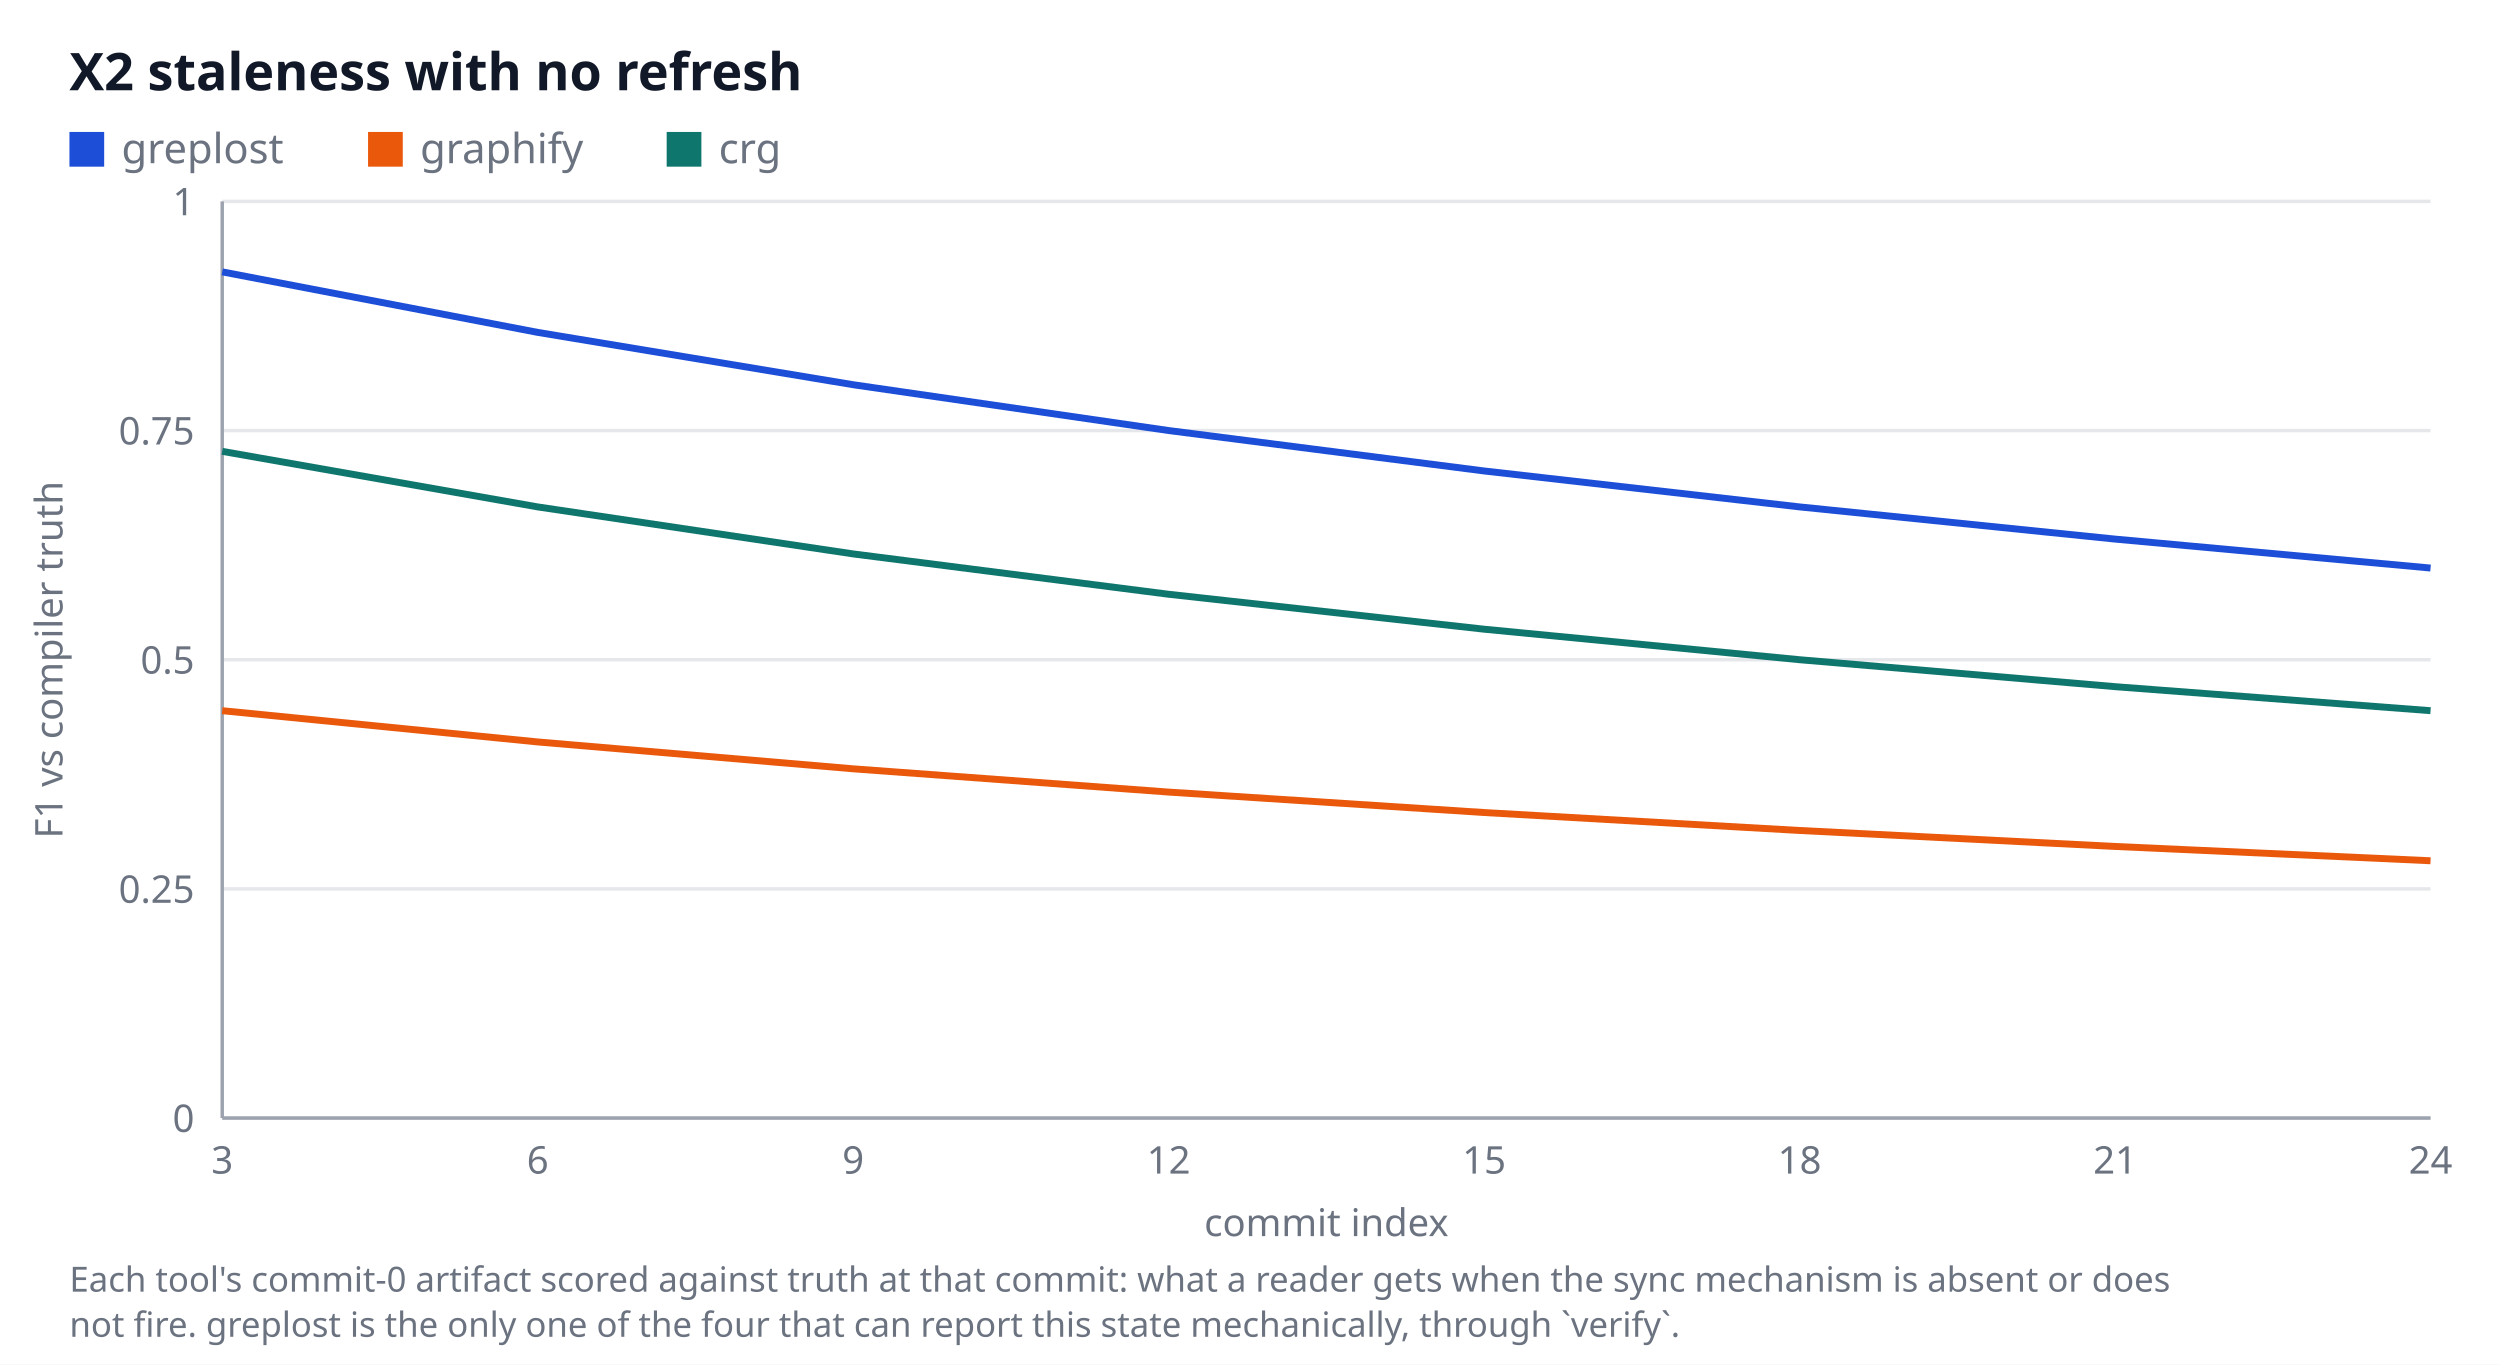
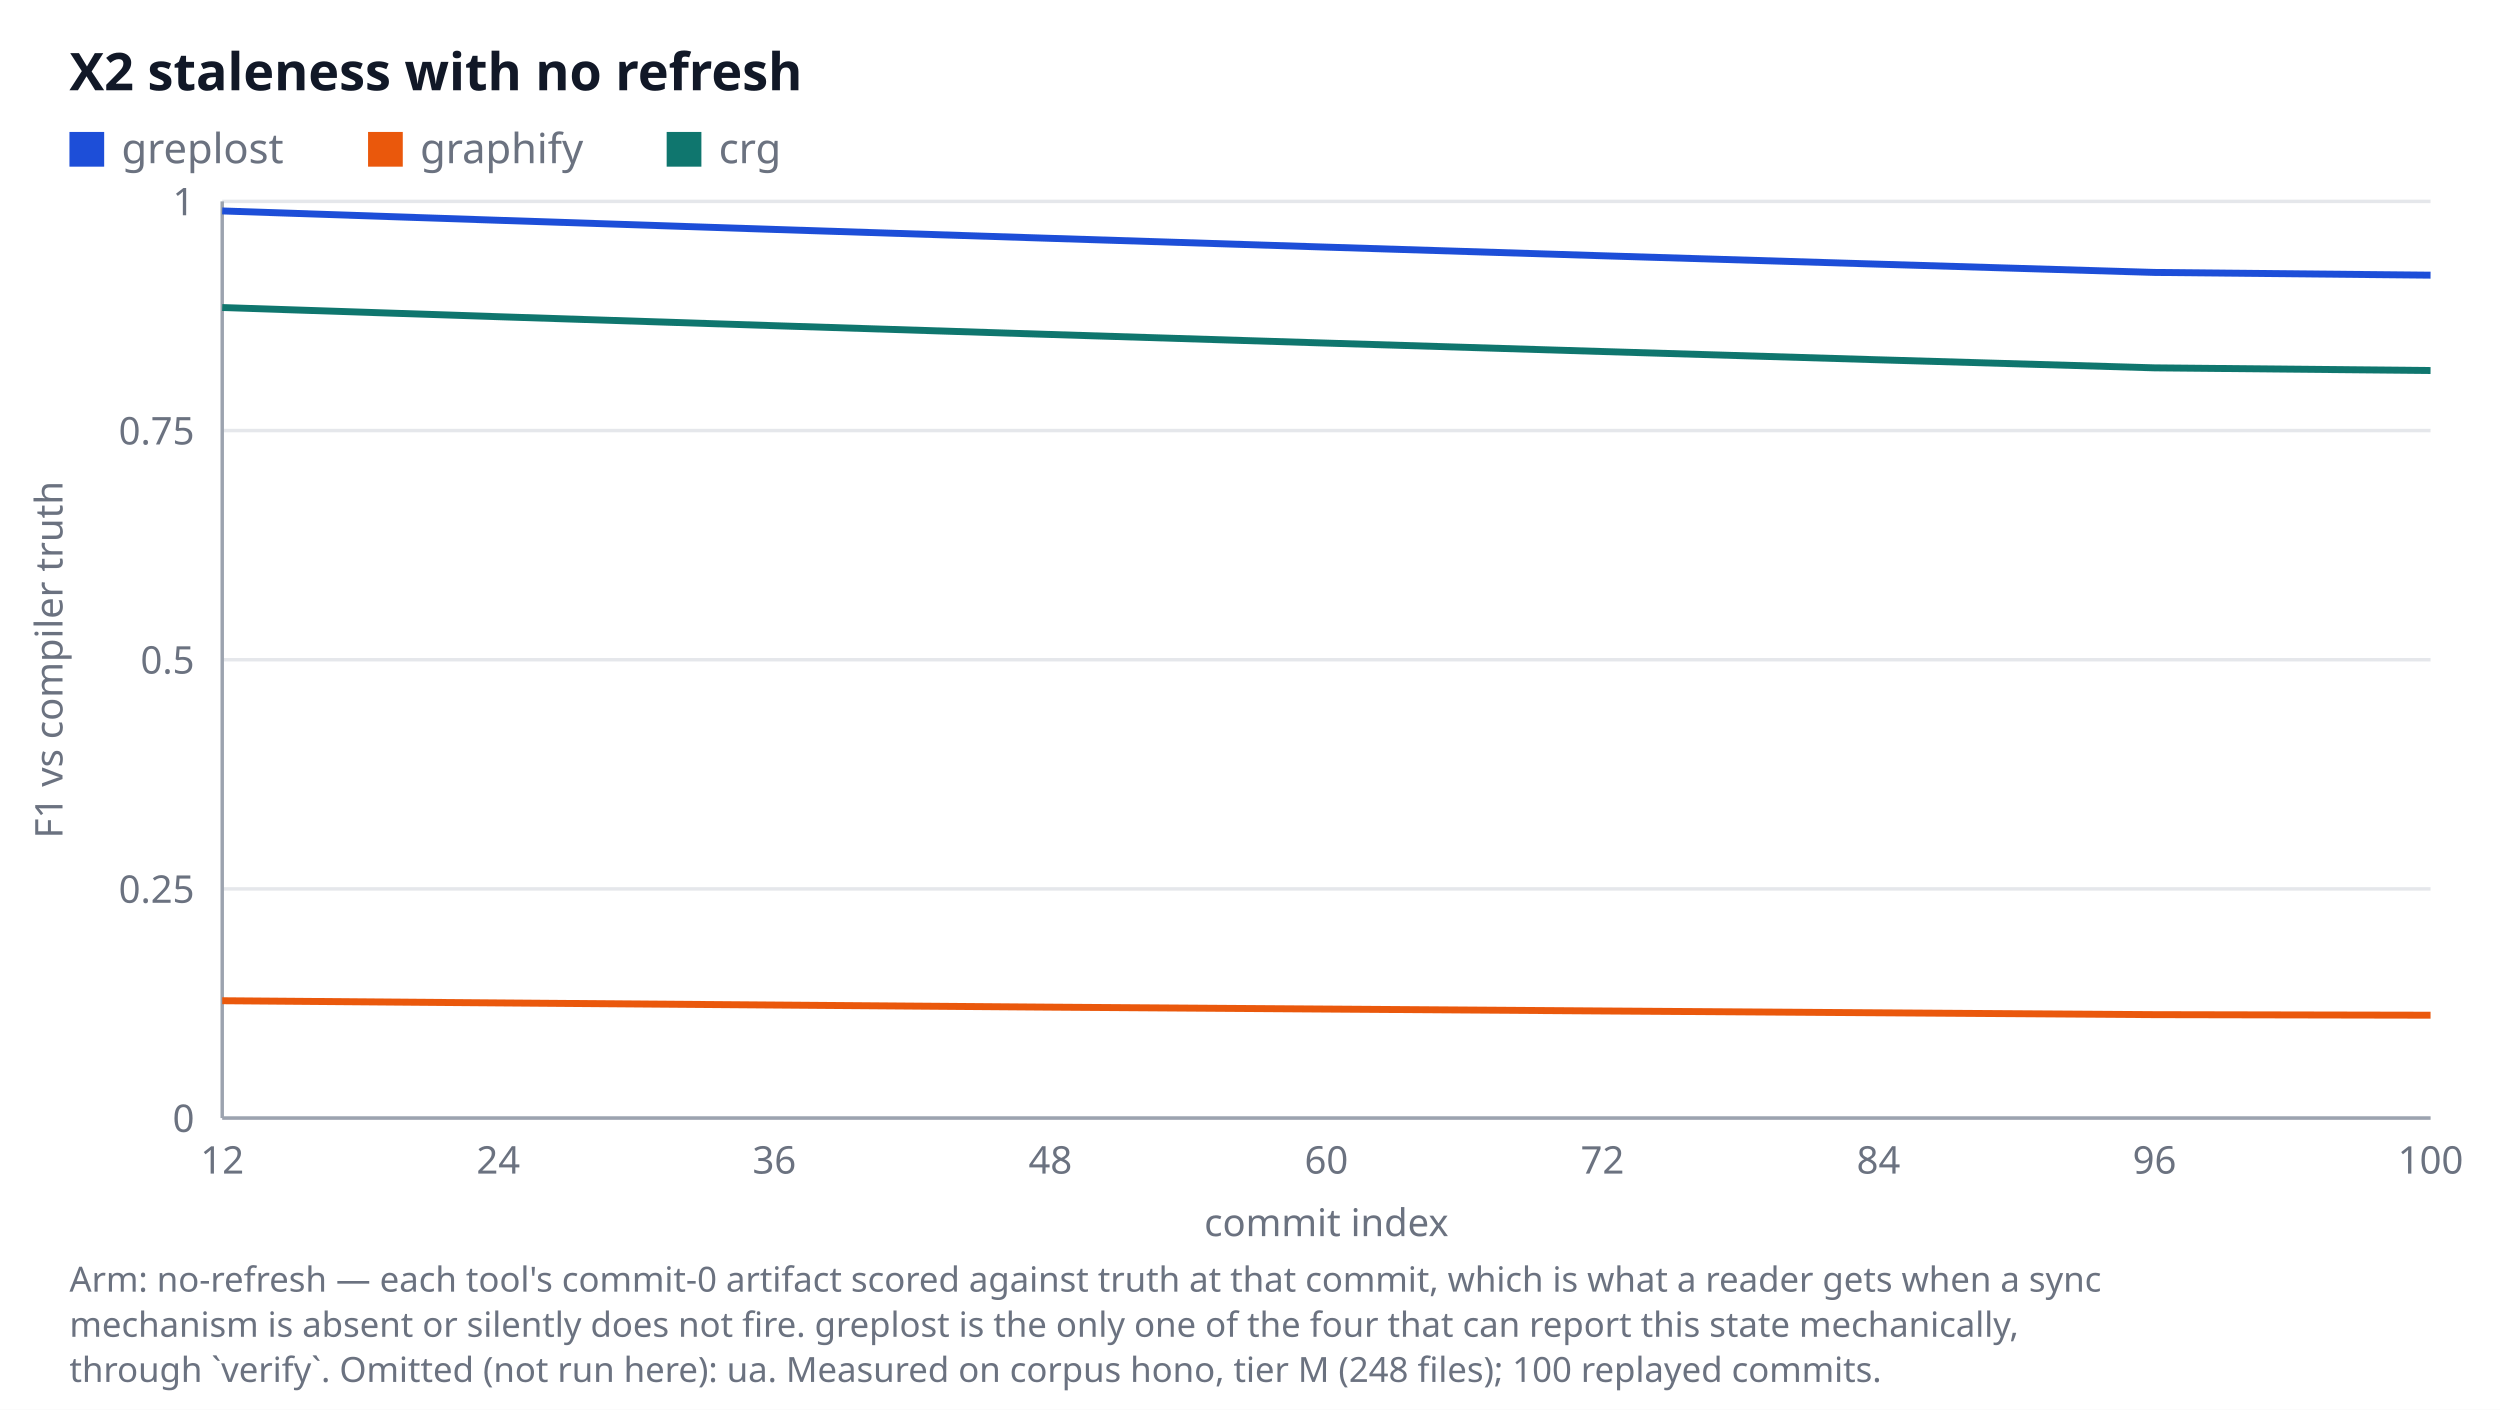
- <svg xmlns="http://www.w3.org/2000/svg" width="720" height="393" viewBox="0 0 720 393" font-family="sans-serif" font-size="12">
-   <rect x="0" y="0" width="720" height="393" fill="#ffffff" />
+ <svg xmlns="http://www.w3.org/2000/svg" width="720" height="406" viewBox="0 0 720 406" font-family="sans-serif" font-size="12">
+   <rect x="0" y="0" width="720" height="406" fill="#ffffff" />
  <text x="20" y="26" font-size="15" font-weight="bold" fill="#111827">X2 staleness with no refresh</text>
  <rect x="20" y="38" width="10" height="10" fill="#1d4ed8" />
  <text x="35" y="47" fill="#6b7280">greplost</text>
  <rect x="106" y="38" width="10" height="10" fill="#ea580c" />
  <text x="121" y="47" fill="#6b7280">graphify</text>
  <rect x="192" y="38" width="10" height="10" fill="#0f766e" />
  <text x="207" y="47" fill="#6b7280">crg</text>
  <line x1="64" y1="322" x2="700" y2="322" stroke="#e5e7eb" />
  <text x="56" y="326" fill="#6b7280" font-size="11" text-anchor="end">0</text>
  <line x1="64" y1="256" x2="700" y2="256" stroke="#e5e7eb" />
  <text x="56" y="260" fill="#6b7280" font-size="11" text-anchor="end">0.25</text>
  <line x1="64" y1="190" x2="700" y2="190" stroke="#e5e7eb" />
  <text x="56" y="194" fill="#6b7280" font-size="11" text-anchor="end">0.5</text>
  <line x1="64" y1="124" x2="700" y2="124" stroke="#e5e7eb" />
  <text x="56" y="128" fill="#6b7280" font-size="11" text-anchor="end">0.75</text>
  <line x1="64" y1="58" x2="700" y2="58" stroke="#e5e7eb" />
  <text x="56" y="62" fill="#6b7280" font-size="11" text-anchor="end">1</text>
  <line x1="64" y1="58" x2="64" y2="322" stroke="#9ca3af" />
  <line x1="64" y1="322" x2="700" y2="322" stroke="#9ca3af" />
  <text x="18" y="190" fill="#6b7280" font-size="11" text-anchor="middle" transform="rotate(-90 18 190)">F1 vs compiler truth</text>
  <text x="382" y="356" fill="#6b7280" font-size="11" text-anchor="middle">commit index</text>
-   <text x="20" y="372" fill="#6b7280" font-size="10">Each tool's commit-0 artifact scored against truth at that commit: what a reader gets when the sync mechanism is absent or does</text>
-   <text x="20" y="385" fill="#6b7280" font-size="10">not fire. greplost is the only one of the four that can report this state mechanically, through `verify`.</text>
-   <polyline points="64,78.3 154.86,95.73 245.71,110.8 336.57,124 427.43,135.64 518.29,145.99 609.14,155.26 700,163.6" fill="none" stroke="#1d4ed8" stroke-width="2" />
-   <polyline points="64,204.68 154.86,213.68 245.71,221.42 336.57,228.12 427.43,234.01 518.29,239.18 609.14,243.78 700,247.9" fill="none" stroke="#ea580c" stroke-width="2" />
-   <polyline points="64,129.99 154.86,145.99 245.71,159.53 336.57,171.15 427.43,181.21 518.29,190 609.14,197.76 700,204.68" fill="none" stroke="#0f766e" stroke-width="2" />
-   <text x="64" y="338" fill="#6b7280" font-size="11" text-anchor="middle">3</text>
-   <text x="154.86" y="338" fill="#6b7280" font-size="11" text-anchor="middle">6</text>
-   <text x="245.71" y="338" fill="#6b7280" font-size="11" text-anchor="middle">9</text>
-   <text x="336.57" y="338" fill="#6b7280" font-size="11" text-anchor="middle">12</text>
-   <text x="427.43" y="338" fill="#6b7280" font-size="11" text-anchor="middle">15</text>
-   <text x="518.29" y="338" fill="#6b7280" font-size="11" text-anchor="middle">18</text>
-   <text x="609.14" y="338" fill="#6b7280" font-size="11" text-anchor="middle">21</text>
-   <text x="700" y="338" fill="#6b7280" font-size="11" text-anchor="middle">24</text>
+   <text x="20" y="372" fill="#6b7280" font-size="10">Arm: no-refresh — each tool's commit-0 artifact scored against truth at that commit, which is what a reader gets when a sync</text>
+   <text x="20" y="385" fill="#6b7280" font-size="10">mechanism is absent or silently does not fire. greplost is the only one of the four that can report this state mechanically,</text>
+   <text x="20" y="398" fill="#6b7280" font-size="10">through `verify`. Omitted (not run here): ua. Measured on corpus hono, tier M (248 files); 100 replayed commits.</text>
+   <polyline points="64,60.75 143.5,63.44 223,66.08 302.5,68.64 382,71.17 461.5,73.66 541,76.08 620.5,78.46 700,79.25" fill="none" stroke="#1d4ed8" stroke-width="2" />
+   <polyline points="64,288.21 143.5,288.84 223,289.45 302.5,290.06 382,290.61 461.5,291.16 541,291.69 620.5,292.22 700,292.38" fill="none" stroke="#ea580c" stroke-width="2" />
+   <polyline points="64,88.57 143.5,91.21 223,93.8 302.5,96.33 382,98.81 461.5,101.24 541,103.62 620.5,105.94 700,106.71" fill="none" stroke="#0f766e" stroke-width="2" />
+   <text x="64" y="338" fill="#6b7280" font-size="11" text-anchor="middle">12</text>
+   <text x="143.5" y="338" fill="#6b7280" font-size="11" text-anchor="middle">24</text>
+   <text x="223" y="338" fill="#6b7280" font-size="11" text-anchor="middle">36</text>
+   <text x="302.5" y="338" fill="#6b7280" font-size="11" text-anchor="middle">48</text>
+   <text x="382" y="338" fill="#6b7280" font-size="11" text-anchor="middle">60</text>
+   <text x="461.5" y="338" fill="#6b7280" font-size="11" text-anchor="middle">72</text>
+   <text x="541" y="338" fill="#6b7280" font-size="11" text-anchor="middle">84</text>
+   <text x="620.5" y="338" fill="#6b7280" font-size="11" text-anchor="middle">96</text>
+   <text x="700" y="338" fill="#6b7280" font-size="11" text-anchor="middle">100</text>
</svg>
